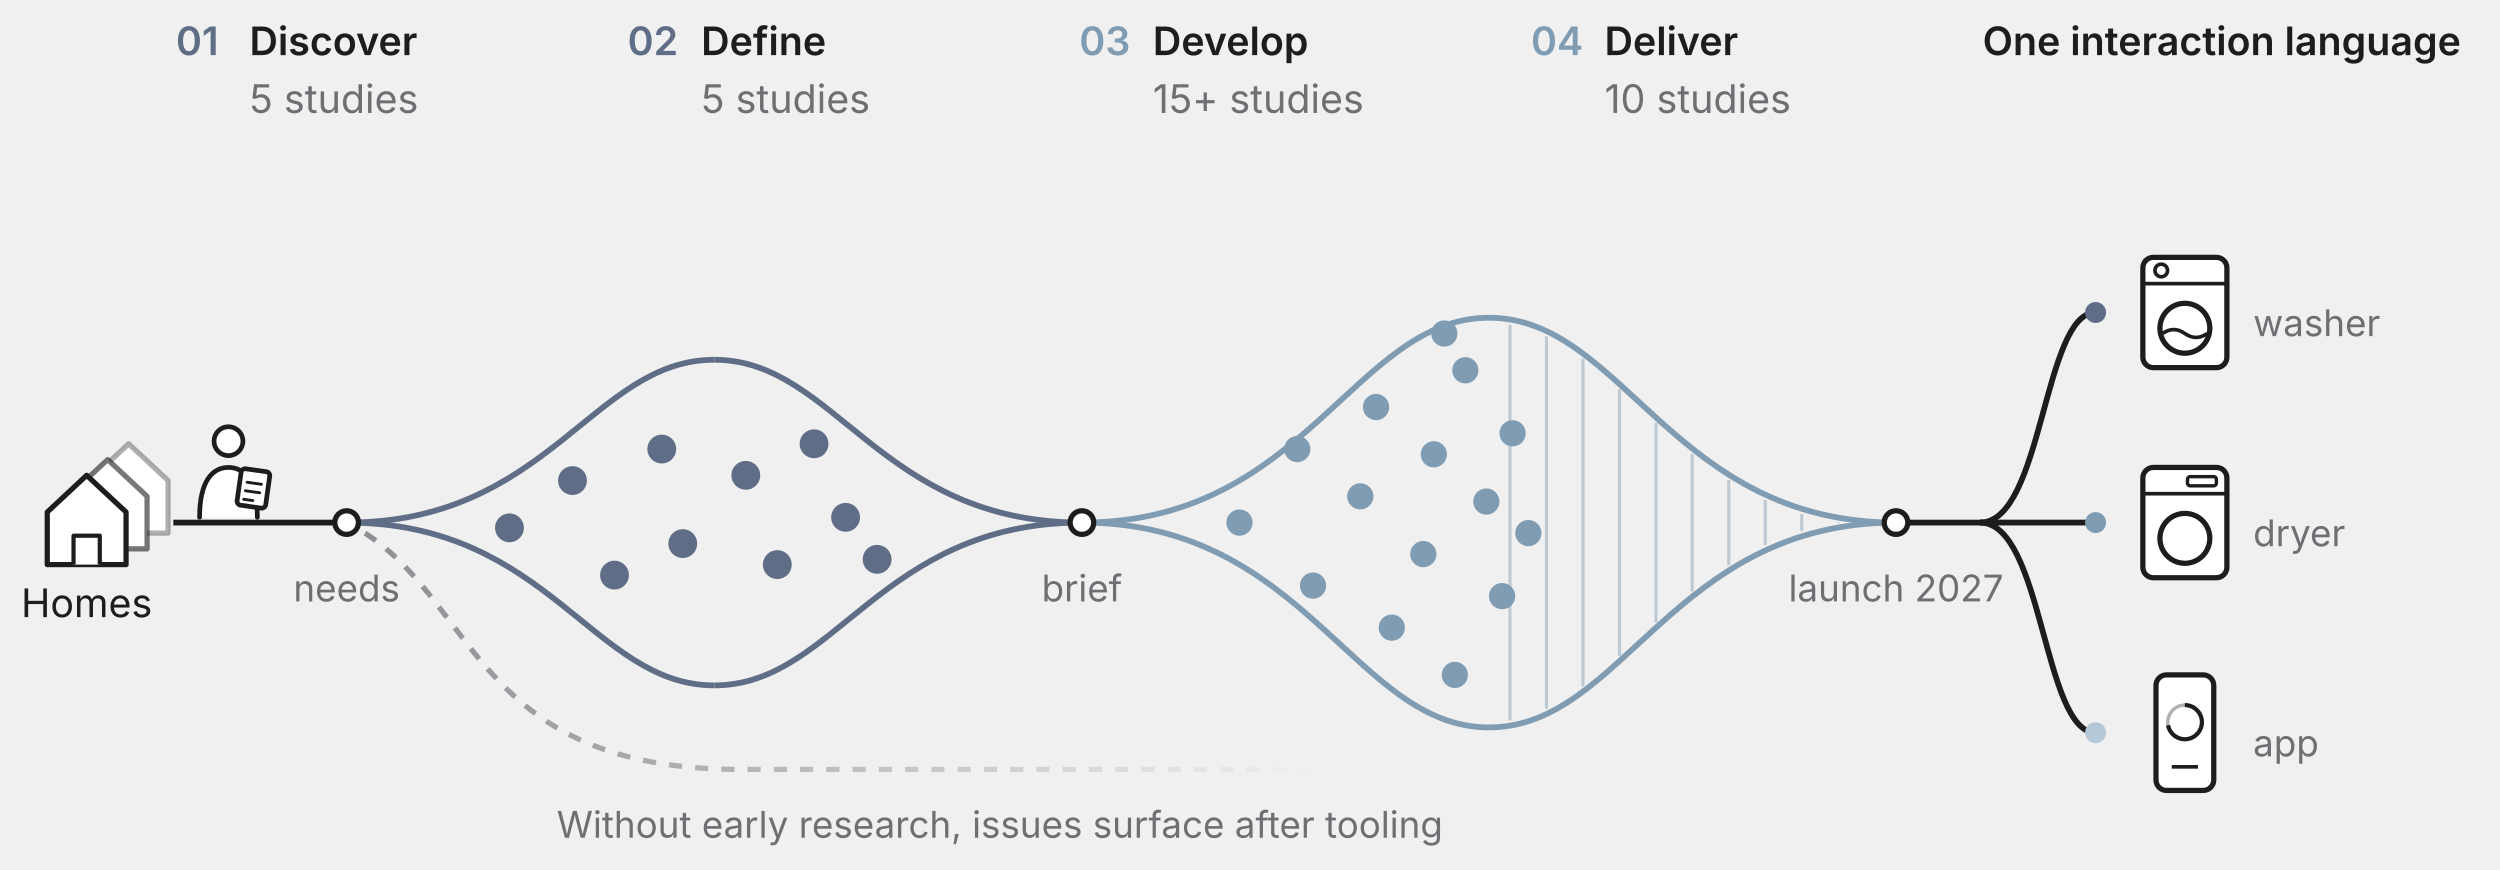
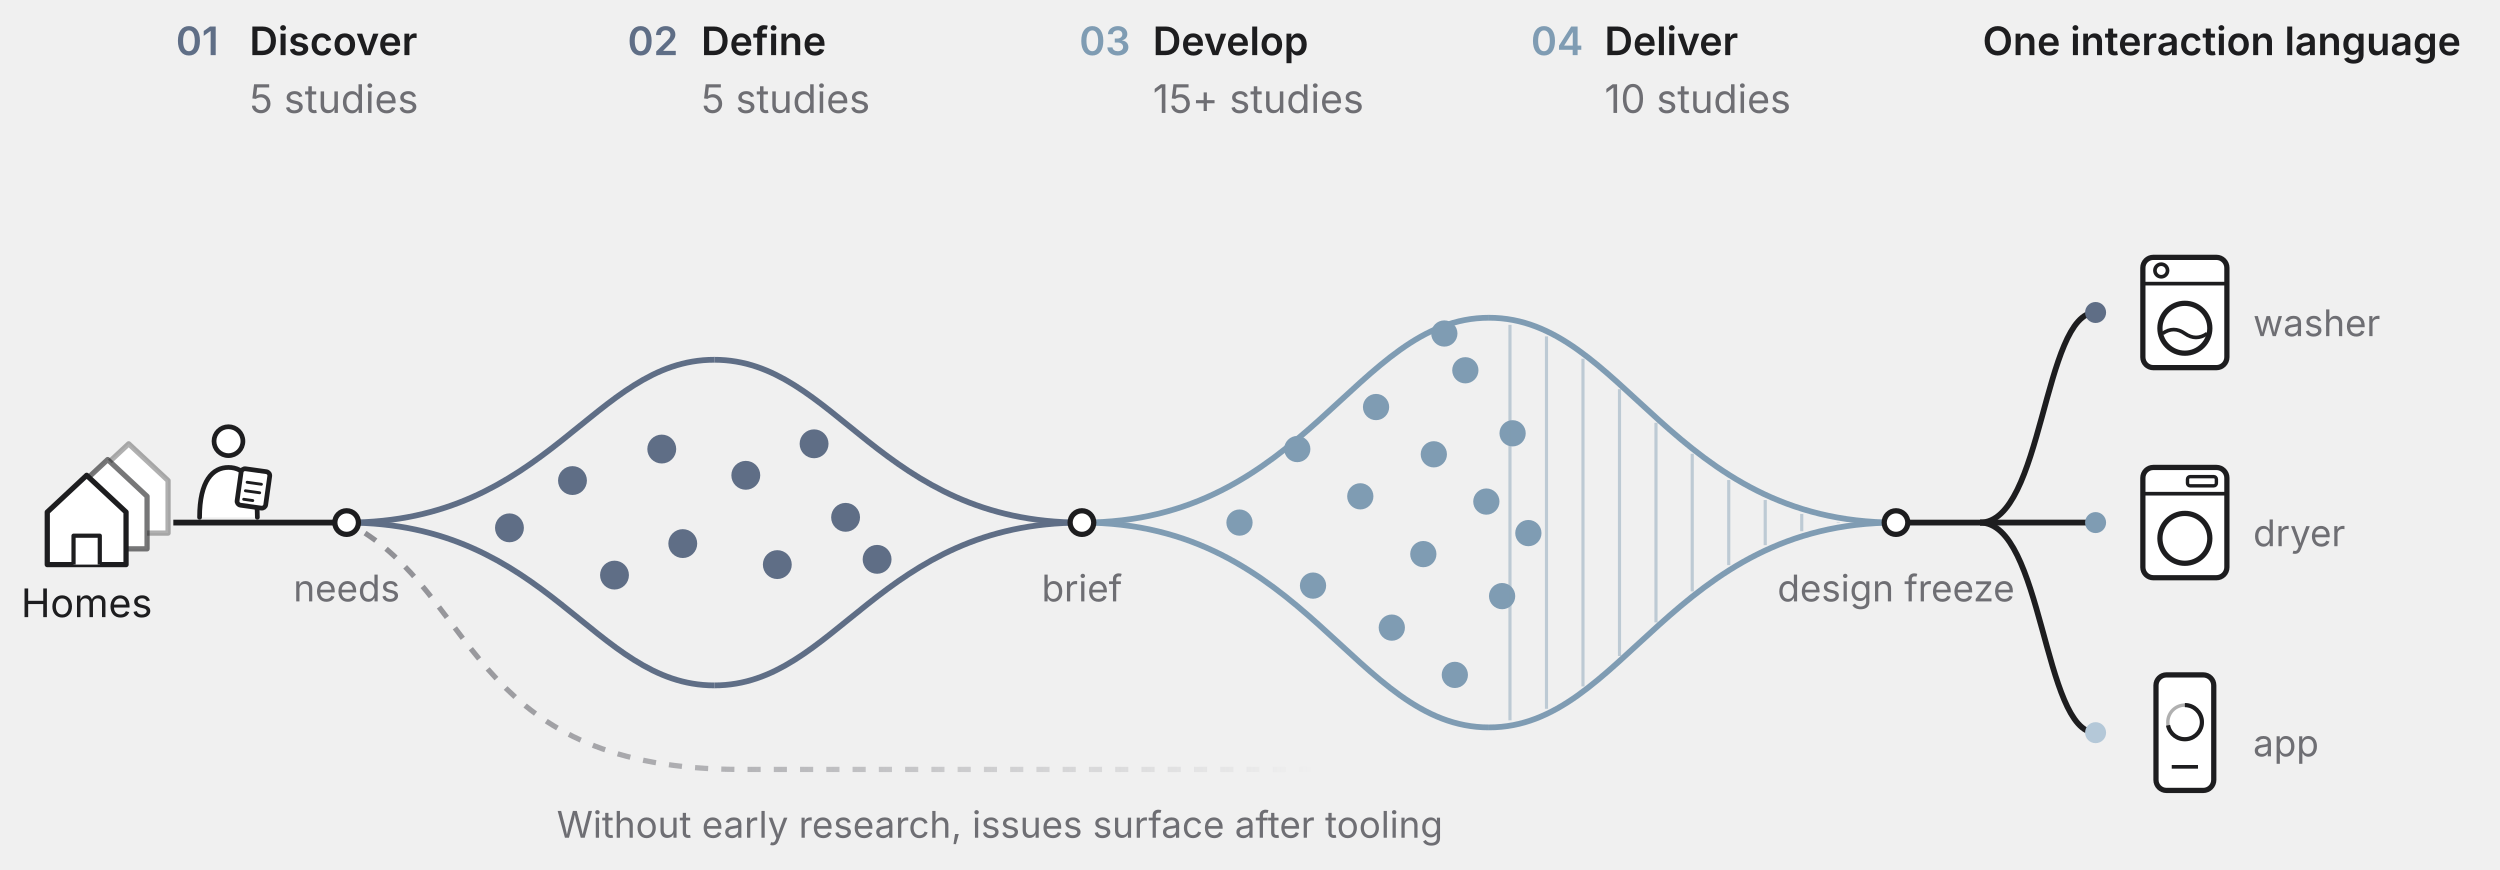
<svg xmlns="http://www.w3.org/2000/svg" viewBox="118 -31 952 331" font-family="-apple-system, BlinkMacSystemFont, 'SF Pro Text', 'Helvetica Neue', Inter, Arial, sans-serif">
  <g>
    <g transform="translate(16 -12)" fill="#fff" stroke="#1d1d1f" stroke-opacity="0.35" stroke-width="2" stroke-linejoin="round">
      <path d="M136 164 L151 150 L166 164 V184 H136 Z" />
      <path d="M146 184 V173 H156 V184" stroke-width="1.6" />
    </g>
  </g>
  <g>
    <g transform="translate(8 -6)" fill="#fff" stroke="#1d1d1f" stroke-opacity="0.6" stroke-width="2" stroke-linejoin="round">
      <path d="M136 164 L151 150 L166 164 V184 H136 Z" />
      <path d="M146 184 V173 H156 V184" stroke-width="1.6" />
    </g>
  </g>
  <g>
    <g transform="translate(0 0)" fill="#fff" stroke="#1d1d1f" stroke-opacity="1" stroke-width="2" stroke-linejoin="round">
      <path d="M136 164 L151 150 L166 164 V184 H136 Z" />
      <path d="M146 184 V173 H156 V184" stroke-width="1.6" />
    </g>
  </g>
  <text x="151" y="204" text-anchor="middle" font-size="15" fill="#1d1d1f">Homes</text>
  <g>
    <g fill="#fff" stroke="#1d1d1f" stroke-width="1.8" stroke-linejoin="round" stroke-linecap="round">
      <circle cx="205" cy="137" r="5.5" />
      <path d="M194 166 C194 152 199 147 205 147 C211 147 216 152 216 166" />
      <rect x="209" y="148" width="11" height="14" rx="1.5" transform="rotate(8 214.5 155)" />
      <path d="M211.8 153 h5.5 M211.6 156.3 h5.5 M211.4 159.6 h3.5" stroke-width="1.1" transform="rotate(8 214.5 155)" />
    </g>
  </g>
  <line x1="184" y1="168" x2="250" y2="168" stroke="#1d1d1f" stroke-width="2.2" pathLength="1" />
  <defs>
    <linearGradient id="fade" x1="0" x2="1">
      <stop offset="0" stop-color="#8e8e93" stop-opacity="1" />
      <stop offset="1" stop-color="#8e8e93" stop-opacity="0" />
    </linearGradient>
  </defs>
  <path d="M257 172 C300 200, 300 262, 400 262 L620 262" fill="none" stroke="url(#fade)" stroke-width="2" stroke-dasharray="5 5" />
  <text x="330" y="288" font-size="14" fill="#6e6e73">Without early research, issues surface after tooling</text>
  <g>
    <path d="M250 168 C327.0 168, 343.8 106, 390 106" fill="none" stroke="#5f6e86" stroke-width="2.2" pathLength="1" />
    <path d="M250 168 C327.0 168, 343.8 230, 390 230" fill="none" stroke="#5f6e86" stroke-width="2.2" pathLength="1" />
    <path d="M390 106 C436.2 106, 453.0 168, 530 168" fill="none" stroke="#5f6e86" stroke-width="2.2" pathLength="1" />
    <path d="M390 230 C436.2 230, 453.0 168, 530 168" fill="none" stroke="#5f6e86" stroke-width="2.2" pathLength="1" />
    <circle cx="312" cy="170" r="4.5" fill="#5f6e86" stroke="#5f6e86" stroke-width="2">
      <animate attributeName="fill" dur="22s" repeatCount="indefinite" values="#fff;#fff;#5f6e86;#5f6e86" keyTimes="0;0.127;0.145;1" />
    </circle>
    <circle cx="336" cy="152" r="4.5" fill="#5f6e86" stroke="#5f6e86" stroke-width="2">
      <animate attributeName="fill" dur="22s" repeatCount="indefinite" values="#fff;#fff;#5f6e86;#5f6e86" keyTimes="0;0.155;0.173;1" />
    </circle>
    <circle cx="352" cy="188" r="4.5" fill="#5f6e86" stroke="#5f6e86" stroke-width="2">
      <animate attributeName="fill" dur="22s" repeatCount="indefinite" values="#fff;#fff;#5f6e86;#5f6e86" keyTimes="0;0.174;0.192;1" />
    </circle>
    <circle cx="370" cy="140" r="4.5" fill="#5f6e86" stroke="#5f6e86" stroke-width="2">
      <animate attributeName="fill" dur="22s" repeatCount="indefinite" values="#fff;#fff;#5f6e86;#5f6e86" keyTimes="0;0.195;0.213;1" />
    </circle>
    <circle cx="378" cy="176" r="4.5" fill="#5f6e86" stroke="#5f6e86" stroke-width="2">
      <animate attributeName="fill" dur="22s" repeatCount="indefinite" values="#fff;#fff;#5f6e86;#5f6e86" keyTimes="0;0.204;0.222;1" />
    </circle>
    <circle cx="402" cy="150" r="4.5" fill="#5f6e86" stroke="#5f6e86" stroke-width="2">
      <animate attributeName="fill" dur="22s" repeatCount="indefinite" values="#fff;#fff;#5f6e86;#5f6e86" keyTimes="0;0.224;0.242;1" />
    </circle>
    <circle cx="414" cy="184" r="4.5" fill="#5f6e86" stroke="#5f6e86" stroke-width="2">
      <animate attributeName="fill" dur="22s" repeatCount="indefinite" values="#fff;#fff;#5f6e86;#5f6e86" keyTimes="0;0.23;0.248;1" />
    </circle>
    <circle cx="428" cy="138" r="4.5" fill="#5f6e86" stroke="#5f6e86" stroke-width="2">
      <animate attributeName="fill" dur="22s" repeatCount="indefinite" values="#fff;#fff;#5f6e86;#5f6e86" keyTimes="0;0.237;0.255;1" />
    </circle>
    <circle cx="440" cy="166" r="4.5" fill="#5f6e86" stroke="#5f6e86" stroke-width="2">
      <animate attributeName="fill" dur="22s" repeatCount="indefinite" values="#fff;#fff;#5f6e86;#5f6e86" keyTimes="0;0.242;0.261;1" />
    </circle>
    <circle cx="452" cy="182" r="4.5" fill="#5f6e86" stroke="#5f6e86" stroke-width="2">
      <animate attributeName="fill" dur="22s" repeatCount="indefinite" values="#fff;#fff;#5f6e86;#5f6e86" keyTimes="0;0.248;0.267;1" />
    </circle>
  </g>
  <g>
    <path d="M530 168 C615.25 168, 633.85 90, 685 90" fill="none" stroke="#7f9cb3" stroke-width="2.2" pathLength="1" />
    <path d="M530 168 C615.25 168, 633.85 246, 685 246" fill="none" stroke="#7f9cb3" stroke-width="2.2" pathLength="1" />
    <path d="M685 90 C736.15 90, 754.75 168, 840 168" fill="none" stroke="#7f9cb3" stroke-width="2.2" pathLength="1" />
    <path d="M685 246 C736.15 246, 754.75 168, 840 168" fill="none" stroke="#7f9cb3" stroke-width="2.2" pathLength="1" />
    <circle cx="590" cy="168" r="4" fill="#7f9cb3" stroke="#7f9cb3" stroke-width="2">
      <animate attributeName="fill" dur="22s" repeatCount="indefinite" values="#fff;#fff;#7f9cb3;#7f9cb3" keyTimes="0;0.389;0.407;1" />
    </circle>
    <circle cx="612" cy="140" r="4" fill="#7f9cb3" stroke="#7f9cb3" stroke-width="2">
      <animate attributeName="fill" dur="22s" repeatCount="indefinite" values="#fff;#fff;#7f9cb3;#7f9cb3" keyTimes="0;0.42;0.438;1" />
    </circle>
    <circle cx="618" cy="192" r="4" fill="#7f9cb3" stroke="#7f9cb3" stroke-width="2">
      <animate attributeName="fill" dur="22s" repeatCount="indefinite" values="#fff;#fff;#7f9cb3;#7f9cb3" keyTimes="0;0.428;0.447;1" />
    </circle>
    <circle cx="636" cy="158" r="4" fill="#7f9cb3" stroke="#7f9cb3" stroke-width="2">
      <animate attributeName="fill" dur="22s" repeatCount="indefinite" values="#fff;#fff;#7f9cb3;#7f9cb3" keyTimes="0;0.454;0.472;1" />
    </circle>
    <circle cx="642" cy="124" r="4" fill="#7f9cb3" stroke="#7f9cb3" stroke-width="2">
      <animate attributeName="fill" dur="22s" repeatCount="indefinite" values="#fff;#fff;#7f9cb3;#7f9cb3" keyTimes="0;0.462;0.48;1" />
    </circle>
    <circle cx="648" cy="208" r="4" fill="#7f9cb3" stroke="#7f9cb3" stroke-width="2">
      <animate attributeName="fill" dur="22s" repeatCount="indefinite" values="#fff;#fff;#7f9cb3;#7f9cb3" keyTimes="0;0.471;0.489;1" />
    </circle>
    <circle cx="660" cy="180" r="4" fill="#7f9cb3" stroke="#7f9cb3" stroke-width="2">
      <animate attributeName="fill" dur="22s" repeatCount="indefinite" values="#fff;#fff;#7f9cb3;#7f9cb3" keyTimes="0;0.487;0.506;1" />
    </circle>
    <circle cx="664" cy="142" r="4" fill="#7f9cb3" stroke="#7f9cb3" stroke-width="2">
      <animate attributeName="fill" dur="22s" repeatCount="indefinite" values="#fff;#fff;#7f9cb3;#7f9cb3" keyTimes="0;0.493;0.511;1" />
    </circle>
    <circle cx="668" cy="96" r="4" fill="#7f9cb3" stroke="#7f9cb3" stroke-width="2">
      <animate attributeName="fill" dur="22s" repeatCount="indefinite" values="#fff;#fff;#7f9cb3;#7f9cb3" keyTimes="0;0.499;0.517;1" />
    </circle>
    <circle cx="672" cy="226" r="4" fill="#7f9cb3" stroke="#7f9cb3" stroke-width="2">
      <animate attributeName="fill" dur="22s" repeatCount="indefinite" values="#fff;#fff;#7f9cb3;#7f9cb3" keyTimes="0;0.504;0.523;1" />
    </circle>
    <circle cx="676" cy="110" r="4" fill="#7f9cb3" stroke="#7f9cb3" stroke-width="2">
      <animate attributeName="fill" dur="22s" repeatCount="indefinite" values="#fff;#fff;#7f9cb3;#7f9cb3" keyTimes="0;0.51;0.528;1" />
    </circle>
    <circle cx="684" cy="160" r="4" fill="#7f9cb3" stroke="#7f9cb3" stroke-width="2">
      <animate attributeName="fill" dur="22s" repeatCount="indefinite" values="#fff;#fff;#7f9cb3;#7f9cb3" keyTimes="0;0.521;0.539;1" />
    </circle>
    <circle cx="690" cy="196" r="4" fill="#7f9cb3" stroke="#7f9cb3" stroke-width="2">
      <animate attributeName="fill" dur="22s" repeatCount="indefinite" values="#fff;#fff;#7f9cb3;#7f9cb3" keyTimes="0;0.531;0.55;1" />
    </circle>
    <circle cx="694" cy="134" r="4" fill="#7f9cb3" stroke="#7f9cb3" stroke-width="2">
      <animate attributeName="fill" dur="22s" repeatCount="indefinite" values="#fff;#fff;#7f9cb3;#7f9cb3" keyTimes="0;0.539;0.557;1" />
    </circle>
    <circle cx="700" cy="172" r="4" fill="#7f9cb3" stroke="#7f9cb3" stroke-width="2">
      <animate attributeName="fill" dur="22s" repeatCount="indefinite" values="#fff;#fff;#7f9cb3;#7f9cb3" keyTimes="0;0.549;0.567;1" />
    </circle>
    <line x1="693.0" y1="92.7" x2="693.0" y2="243.3" stroke="#7f9cb3" stroke-width="1.2" stroke-opacity=".45" pathLength="1">
      <animate attributeName="stroke-opacity" dur="22s" repeatCount="indefinite" values="0.12;0.12;0.45;0.45" keyTimes="0;0.537;0.555;1" />
    </line>
    <line x1="706.9" y1="97.1" x2="706.9" y2="238.9" stroke="#7f9cb3" stroke-width="1.2" stroke-opacity=".45" pathLength="1">
      <animate attributeName="stroke-opacity" dur="22s" repeatCount="indefinite" values="0.12;0.12;0.45;0.45" keyTimes="0;0.561;0.579;1" />
    </line>
    <line x1="720.8" y1="105.6" x2="720.8" y2="230.4" stroke="#7f9cb3" stroke-width="1.2" stroke-opacity=".45" pathLength="1">
      <animate attributeName="stroke-opacity" dur="22s" repeatCount="indefinite" values="0.12;0.12;0.45;0.45" keyTimes="0;0.586;0.604;1" />
    </line>
    <line x1="734.7" y1="117.2" x2="734.7" y2="218.8" stroke="#7f9cb3" stroke-width="1.2" stroke-opacity=".45" pathLength="1">
      <animate attributeName="stroke-opacity" dur="22s" repeatCount="indefinite" values="0.12;0.12;0.45;0.45" keyTimes="0;0.61;0.628;1" />
    </line>
    <line x1="748.6" y1="130.0" x2="748.6" y2="206.0" stroke="#7f9cb3" stroke-width="1.2" stroke-opacity=".45" pathLength="1">
      <animate attributeName="stroke-opacity" dur="22s" repeatCount="indefinite" values="0.12;0.12;0.45;0.45" keyTimes="0;0.635;0.653;1" />
    </line>
    <line x1="762.4" y1="141.8" x2="762.4" y2="194.2" stroke="#7f9cb3" stroke-width="1.2" stroke-opacity=".45" pathLength="1">
      <animate attributeName="stroke-opacity" dur="22s" repeatCount="indefinite" values="0.12;0.12;0.45;0.45" keyTimes="0;0.659;0.677;1" />
    </line>
    <line x1="776.3" y1="151.8" x2="776.3" y2="184.2" stroke="#7f9cb3" stroke-width="1.2" stroke-opacity=".45" pathLength="1">
      <animate attributeName="stroke-opacity" dur="22s" repeatCount="indefinite" values="0.12;0.12;0.45;0.45" keyTimes="0;0.683;0.702;1" />
    </line>
    <line x1="790.2" y1="159.4" x2="790.2" y2="176.6" stroke="#7f9cb3" stroke-width="1.2" stroke-opacity=".45" pathLength="1">
      <animate attributeName="stroke-opacity" dur="22s" repeatCount="indefinite" values="0.12;0.12;0.45;0.45" keyTimes="0;0.708;0.726;1" />
    </line>
    <line x1="804.1" y1="164.7" x2="804.1" y2="171.3" stroke="#7f9cb3" stroke-width="1.2" stroke-opacity=".45" pathLength="1">
      <animate attributeName="stroke-opacity" dur="22s" repeatCount="indefinite" values="0.12;0.12;0.45;0.45" keyTimes="0;0.732;0.75;1" />
    </line>
    <line x1="818.0" y1="168.1" x2="818.0" y2="167.9" stroke="#7f9cb3" stroke-width="1.2" stroke-opacity=".45" pathLength="1">
      <animate attributeName="stroke-opacity" dur="22s" repeatCount="indefinite" values="0.12;0.12;0.45;0.45" keyTimes="0;0.757;0.775;1" />
    </line>
  </g>
  <circle cx="250" cy="168" r="4.5" fill="#fff" stroke="#1d1d1f" stroke-width="2">
    <animate attributeName="r" dur="22s" repeatCount="indefinite" values="4.5;4.5;6.5;4.5;4.5" keyTimes="0;0.054;0.064;0.082;1" />
  </circle>
  <text x="250" y="198" text-anchor="middle" font-size="14" fill="#6e6e73">needs</text>
  <circle cx="530" cy="168" r="4.5" fill="#fff" stroke="#1d1d1f" stroke-width="2">
    <animate attributeName="r" dur="22s" repeatCount="indefinite" values="4.5;4.5;6.5;4.5;4.5" keyTimes="0;0.273;0.282;0.3;1" />
  </circle>
  <text x="530" y="198" text-anchor="middle" font-size="14" fill="#6e6e73">brief</text>
  <circle cx="840" cy="168" r="4.5" fill="#fff" stroke="#1d1d1f" stroke-width="2">
    <animate attributeName="r" dur="22s" repeatCount="indefinite" values="4.5;4.5;6.5;4.5;4.5" keyTimes="0;0.795;0.804;0.823;1" />
  </circle>
-   <text x="840" y="198" text-anchor="middle" font-size="14" fill="#6e6e73">launch 2027</text>
+   <text x="840" y="198" text-anchor="middle" font-size="14" fill="#6e6e73">design freeze</text>
  <line x1="844" y1="168" x2="872" y2="168" stroke="#1d1d1f" stroke-width="2.2" pathLength="1" />
  <path d="M872 168 C896 168, 896 88, 916 88" fill="none" stroke="#1d1d1f" stroke-width="2.2" pathLength="1" />
  <path d="M872 168 C896 168, 896 168, 916 168" fill="none" stroke="#1d1d1f" stroke-width="2.2" pathLength="1" />
  <path d="M872 168 C896 168, 896 248, 916 248" fill="none" stroke="#1d1d1f" stroke-width="2.2" pathLength="1" />
  <g>
    <animateTransform attributeName="transform" type="translate" dur="22s" repeatCount="indefinite" values="0 0;0 0;0 -4;0 0;0 0" keyTimes="0;0.85;0.861;0.877;1" />
    <g transform="translate(0 -22)" fill="#fff" stroke="#1d1d1f" stroke-width="2" stroke-linejoin="round">
      <rect x="934" y="89" width="32" height="42" rx="4" />
      <path d="M934 99 h32" stroke-width="1.4" />
      <circle cx="941" cy="94" r="2.4" stroke-width="1.4" />
      <circle cx="950" cy="116" r="9.5" />
      <path d="M941.5 118 q4.25 -3 8.5 0 t8.5 0" stroke-width="1.4" fill="none" />
    </g>
  </g>
  <g>
    <animateTransform attributeName="transform" type="translate" dur="22s" repeatCount="indefinite" values="0 0;0 0;0 -4;0 0;0 0" keyTimes="0;0.859;0.871;0.886;1" />
    <g fill="#fff" stroke="#1d1d1f" stroke-width="2" stroke-linejoin="round">
      <rect x="934" y="147" width="32" height="42" rx="4" />
      <path d="M934 157 h32" stroke-width="1.4" />
      <rect x="951" y="150.5" width="11" height="3.5" rx="1" stroke-width="1.3" />
      <circle cx="950" cy="174" r="9.5" />
    </g>
  </g>
  <g>
    <animateTransform attributeName="transform" type="translate" dur="22s" repeatCount="indefinite" values="0 0;0 0;0 -4;0 0;0 0" keyTimes="0;0.868;0.879;0.895;1" />
    <g transform="translate(0 22)" fill="#fff" stroke="#1d1d1f" stroke-width="2" stroke-linejoin="round">
      <rect x="939" y="204" width="22" height="44" rx="4" />
      <circle cx="950" cy="222" r="6.5" stroke-width="1.3" stroke-opacity=".35" />
      <path d="M950 215.5 A6.5 6.5 0 1 1 943.6 223.2" stroke-width="1.6" fill="none" />
      <path d="M945 239 h10" stroke-width="1.4" />
    </g>
  </g>
  <circle cx="916" cy="88" r="4" fill="#5f6e86" />
  <circle cx="916" cy="168" r="4" fill="#7f9cb3" />
  <circle cx="916" cy="248" r="4" fill="#b4c8d8" />
  <text x="976" y="97" font-size="14" fill="#6e6e73">washer</text>
  <text x="976" y="177" font-size="14" fill="#6e6e73">dryer</text>
  <text x="976" y="257" font-size="14" fill="#6e6e73">app</text>
  <text x="873" y="-10" font-size="15" font-weight="600" fill="#1d1d1f">One interaction language</text>
  <g>
    <text x="185" y="-10" font-size="15" font-weight="600" fill="#5f6e86">01</text>
    <text x="213" y="-10" font-size="15" font-weight="600" fill="#1d1d1f">Discover</text>
    <text x="213" y="12" font-size="15" fill="#6e6e73">5 studies</text>
  </g>
  <g>
    <text x="357" y="-10" font-size="15" font-weight="600" fill="#5f6e86">02</text>
    <text x="385" y="-10" font-size="15" font-weight="600" fill="#1d1d1f">Define</text>
    <text x="385" y="12" font-size="15" fill="#6e6e73">5 studies</text>
  </g>
  <g>
    <text x="529" y="-10" font-size="15" font-weight="600" fill="#7f9cb3">03</text>
    <text x="557" y="-10" font-size="15" font-weight="600" fill="#1d1d1f">Develop</text>
    <text x="557" y="12" font-size="15" fill="#6e6e73">15+ studies</text>
  </g>
  <g>
    <text x="701" y="-10" font-size="15" font-weight="600" fill="#7f9cb3">04</text>
    <text x="729" y="-10" font-size="15" font-weight="600" fill="#1d1d1f">Deliver</text>
    <text x="729" y="12" font-size="15" fill="#6e6e73">10 studies</text>
  </g>
  <circle r="4.5" fill="#0047ab" opacity="0">
    <animateMotion dur="22s" repeatCount="indefinite" path="M200.0 168.0 L202.0 168.0 L204.0 168.0 L206.0 168.0 L208.0 168.0 L210.0 168.0 L212.0 168.0 L214.0 168.0 L216.0 168.0 L218.0 168.0 L220.0 168.0 L222.0 168.0 L224.0 168.0 L226.0 168.0 L228.0 168.0 L230.0 168.0 L232.0 168.0 L234.0 168.0 L236.0 168.0 L238.0 168.0 L240.0 168.0 L242.0 168.0 L244.0 168.0 L246.0 168.0 L248.0 168.0 L253.8 167.9 L257.5 167.8 L261.1 167.6 L264.6 167.2 L268.0 166.8 L271.4 166.3 L274.6 165.7 L277.8 165.0 L280.9 164.2 L283.9 163.4 L286.8 162.5 L289.7 161.6 L292.5 160.5 L295.2 159.4 L297.9 158.3 L300.5 157.1 L303.0 155.9 L305.5 154.6 L307.9 153.3 L310.3 151.9 L312.6 150.5 L314.8 149.1 L317.1 147.7 L319.2 146.2 L321.4 144.7 L323.5 143.2 L325.5 141.6 L327.6 140.1 L329.6 138.5 L331.6 137.0 L333.5 135.5 L335.4 133.9 L337.3 132.4 L339.2 130.8 L341.1 129.3 L342.9 127.8 L344.8 126.3 L346.6 124.9 L348.5 123.5 L350.3 122.1 L352.1 120.7 L353.9 119.4 L355.8 118.1 L357.6 116.9 L359.5 115.7 L361.3 114.6 L363.2 113.5 L365.1 112.4 L367.0 111.5 L368.9 110.6 L370.9 109.8 L372.9 109.0 L374.9 108.3 L376.9 107.7 L379.0 107.2 L381.1 106.8 L383.3 106.4 L385.5 106.2 L387.7 106.1 L390.0 106.0 L392.3 106.1 L394.5 106.2 L396.7 106.4 L398.9 106.8 L401.0 107.2 L403.1 107.7 L405.1 108.3 L407.1 109.0 L409.1 109.8 L411.1 110.6 L413.0 111.5 L414.9 112.4 L416.8 113.5 L418.7 114.6 L420.5 115.7 L422.4 116.9 L424.2 118.1 L426.1 119.4 L427.9 120.7 L429.7 122.1 L431.5 123.5 L433.4 124.9 L435.2 126.3 L437.1 127.8 L438.9 129.3 L440.8 130.8 L442.7 132.4 L444.6 133.9 L446.5 135.5 L448.4 137.0 L450.4 138.5 L452.4 140.1 L454.5 141.6 L456.5 143.2 L458.6 144.7 L460.8 146.2 L462.9 147.7 L465.2 149.1 L467.4 150.5 L469.7 151.9 L472.1 153.3 L474.5 154.6 L477.0 155.9 L479.5 157.1 L482.1 158.3 L484.8 159.4 L487.5 160.5 L490.3 161.6 L493.2 162.5 L496.1 163.4 L499.1 164.2 L502.2 165.0 L505.4 165.7 L508.6 166.3 L512.0 166.8 L515.4 167.2 L518.9 167.6 L522.5 167.8 L526.2 167.9 L530.0 168.0 L534.2 167.9 L538.3 167.7 L542.3 167.4 L546.2 167.0 L550.0 166.5 L553.7 165.8 L557.3 165.1 L560.8 164.2 L564.2 163.3 L567.5 162.2 L570.8 161.1 L573.9 159.9 L577.0 158.6 L580.0 157.2 L583.0 155.8 L585.9 154.3 L588.7 152.8 L591.4 151.2 L594.1 149.5 L596.7 147.8 L599.3 146.0 L601.8 144.2 L604.2 142.4 L606.7 140.5 L609.0 138.7 L611.4 136.8 L613.6 134.8 L615.9 132.9 L618.1 130.9 L620.3 129.0 L622.4 127.1 L624.6 125.1 L626.7 123.2 L628.8 121.2 L630.8 119.3 L632.9 117.5 L634.9 115.6 L637.0 113.8 L639.0 112.0 L641.0 110.2 L643.0 108.5 L645.1 106.8 L647.1 105.2 L649.1 103.7 L651.2 102.2 L653.3 100.8 L655.3 99.4 L657.4 98.1 L659.5 96.9 L661.7 95.8 L663.8 94.7 L666.0 93.8 L668.3 92.9 L670.5 92.2 L672.8 91.5 L675.2 91.0 L677.6 90.6 L680.0 90.3 L682.5 90.1 L685.0 90.0 L687.5 90.1 L690.0 90.3 L692.4 90.6 L694.8 91.0 L697.2 91.5 L699.5 92.2 L701.7 92.9 L704.0 93.8 L706.2 94.7 L708.3 95.8 L710.5 96.9 L712.6 98.1 L714.7 99.4 L716.7 100.8 L718.8 102.2 L720.9 103.7 L722.9 105.2 L724.9 106.8 L727.0 108.5 L729.0 110.2 L731.0 112.0 L733.0 113.8 L735.1 115.6 L737.1 117.5 L739.2 119.3 L741.2 121.2 L743.3 123.2 L745.4 125.1 L747.6 127.1 L749.7 129.0 L751.9 130.9 L754.1 132.9 L756.4 134.8 L758.6 136.8 L761.0 138.7 L763.3 140.5 L765.8 142.4 L768.2 144.2 L770.7 146.0 L773.3 147.8 L775.9 149.5 L778.6 151.2 L781.3 152.8 L784.1 154.3 L787.0 155.8 L790.0 157.2 L793.0 158.6 L796.1 159.9 L799.2 161.1 L802.5 162.2 L805.8 163.3 L809.2 164.2 L812.7 165.1 L816.3 165.8 L820.0 166.5 L823.8 167.0 L827.7 167.4 L831.7 167.7 L835.8 167.9 L840.0 168.0" keyPoints="0;0;0.003;0.006;0.008;0.011;0.014;0.017;0.019;0.022;0.025;0.028;0.03;0.033;0.036;0.039;0.042;0.044;0.047;0.05;0.053;0.056;0.058;0.061;0.064;0.067;0.075;0.08;0.085;0.09;0.095;0.099;0.104;0.108;0.113;0.117;0.121;0.126;0.13;0.134;0.138;0.142;0.146;0.149;0.153;0.157;0.161;0.165;0.168;0.172;0.175;0.179;0.183;0.186;0.19;0.193;0.197;0.2;0.203;0.207;0.21;0.213;0.217;0.22;0.223;0.226;0.23;0.233;0.236;0.239;0.242;0.245;0.248;0.251;0.254;0.257;0.26;0.263;0.266;0.269;0.272;0.275;0.278;0.281;0.284;0.287;0.29;0.293;0.296;0.299;0.302;0.305;0.308;0.311;0.314;0.317;0.32;0.323;0.326;0.329;0.332;0.335;0.338;0.341;0.344;0.348;0.351;0.354;0.357;0.361;0.364;0.367;0.371;0.374;0.377;0.381;0.384;0.388;0.391;0.395;0.399;0.402;0.406;0.409;0.413;0.417;0.421;0.425;0.428;0.432;0.436;0.44;0.444;0.449;0.453;0.457;0.461;0.466;0.47;0.475;0.479;0.484;0.489;0.494;0.499;0.505;0.51;0.516;0.522;0.527;0.532;0.538;0.543;0.548;0.553;0.558;0.562;0.567;0.572;0.576;0.581;0.585;0.59;0.594;0.599;0.603;0.607;0.612;0.616;0.62;0.624;0.628;0.632;0.637;0.641;0.645;0.649;0.653;0.657;0.661;0.665;0.668;0.672;0.676;0.68;0.684;0.687;0.691;0.695;0.698;0.702;0.705;0.709;0.712;0.715;0.719;0.722;0.725;0.729;0.732;0.735;0.739;0.742;0.745;0.749;0.752;0.756;0.759;0.763;0.766;0.769;0.773;0.776;0.779;0.783;0.786;0.789;0.793;0.796;0.8;0.803;0.807;0.81;0.814;0.817;0.821;0.825;0.829;0.832;0.836;0.84;0.844;0.848;0.852;0.856;0.86;0.864;0.868;0.872;0.876;0.88;0.885;0.889;0.893;0.897;0.902;0.906;0.91;0.915;0.919;0.924;0.928;0.933;0.938;0.942;0.947;0.952;0.957;0.962;0.967;0.972;0.978;0.983;0.989;0.994;1;1" keyTimes="0;0.027;0.028;0.029;0.03;0.032;0.033;0.034;0.035;0.036;0.037;0.038;0.039;0.04;0.042;0.043;0.044;0.045;0.046;0.047;0.048;0.049;0.05;0.051;0.052;0.053;0.059;0.063;0.068;0.072;0.076;0.08;0.083;0.087;0.091;0.094;0.098;0.101;0.104;0.107;0.111;0.114;0.117;0.119;0.122;0.125;0.128;0.13;0.133;0.136;0.138;0.14;0.143;0.145;0.148;0.15;0.152;0.154;0.157;0.159;0.161;0.163;0.165;0.168;0.17;0.172;0.174;0.176;0.178;0.18;0.182;0.185;0.187;0.189;0.191;0.194;0.196;0.198;0.201;0.203;0.205;0.208;0.21;0.213;0.215;0.218;0.219;0.22;0.222;0.223;0.224;0.225;0.226;0.227;0.228;0.228;0.229;0.23;0.231;0.232;0.233;0.234;0.235;0.236;0.237;0.237;0.238;0.239;0.24;0.241;0.242;0.243;0.244;0.245;0.246;0.247;0.248;0.249;0.25;0.251;0.252;0.253;0.254;0.255;0.256;0.257;0.258;0.259;0.261;0.262;0.263;0.264;0.266;0.267;0.268;0.27;0.271;0.273;0.274;0.276;0.278;0.279;0.281;0.283;0.284;0.286;0.31;0.316;0.322;0.327;0.333;0.338;0.343;0.348;0.353;0.357;0.362;0.366;0.371;0.375;0.379;0.383;0.387;0.391;0.395;0.398;0.402;0.406;0.409;0.412;0.416;0.419;0.422;0.425;0.429;0.432;0.435;0.438;0.441;0.444;0.447;0.449;0.452;0.455;0.458;0.461;0.464;0.467;0.469;0.472;0.475;0.478;0.481;0.484;0.487;0.49;0.493;0.496;0.499;0.502;0.506;0.509;0.512;0.516;0.519;0.523;0.527;0.531;0.536;0.54;0.544;0.548;0.552;0.556;0.56;0.564;0.568;0.571;0.575;0.579;0.582;0.586;0.589;0.593;0.597;0.6;0.604;0.607;0.611;0.614;0.618;0.622;0.625;0.629;0.633;0.637;0.64;0.644;0.648;0.652;0.656;0.661;0.665;0.669;0.674;0.678;0.683;0.687;0.692;0.697;0.702;0.707;0.713;0.718;0.724;0.729;0.735;0.741;0.748;0.754;0.76;0.767;0.774;0.781;0.788;0.795;1" calcMode="linear" />
    <animate attributeName="opacity" dur="22s" repeatCount="indefinite" values="0;0;1;1;0;0" keyTimes="0;0.018;0.027;0.8;0.807;1" />
  </circle>
  <circle r="4.5" fill="#0047ab" opacity="0">
    <animateMotion dur="22s" repeatCount="indefinite" path="M200.0 168.0 L202.0 168.0 L204.0 168.0 L206.0 168.0 L208.0 168.0 L210.0 168.0 L212.0 168.0 L214.0 168.0 L216.0 168.0 L218.0 168.0 L220.0 168.0 L222.0 168.0 L224.0 168.0 L226.0 168.0 L228.0 168.0 L230.0 168.0 L232.0 168.0 L234.0 168.0 L236.0 168.0 L238.0 168.0 L240.0 168.0 L242.0 168.0 L244.0 168.0 L246.0 168.0 L248.0 168.0 L253.8 168.1 L257.5 168.2 L261.1 168.4 L264.6 168.8 L268.0 169.2 L271.4 169.7 L274.6 170.3 L277.8 171.0 L280.9 171.8 L283.9 172.6 L286.8 173.5 L289.7 174.4 L292.5 175.5 L295.2 176.6 L297.9 177.7 L300.5 178.9 L303.0 180.1 L305.5 181.4 L307.9 182.7 L310.3 184.1 L312.6 185.5 L314.8 186.9 L317.1 188.3 L319.2 189.8 L321.4 191.3 L323.5 192.8 L325.5 194.4 L327.6 195.9 L329.6 197.5 L331.6 199.0 L333.5 200.5 L335.4 202.1 L337.3 203.6 L339.2 205.2 L341.1 206.7 L342.9 208.2 L344.8 209.7 L346.6 211.1 L348.5 212.5 L350.3 213.9 L352.1 215.3 L353.9 216.6 L355.8 217.9 L357.6 219.1 L359.5 220.3 L361.3 221.4 L363.2 222.5 L365.1 223.6 L367.0 224.5 L368.9 225.4 L370.9 226.2 L372.9 227.0 L374.9 227.7 L376.9 228.3 L379.0 228.8 L381.1 229.2 L383.3 229.6 L385.5 229.8 L387.7 229.9 L390.0 230.0 L392.3 229.9 L394.5 229.8 L396.7 229.6 L398.9 229.2 L401.0 228.8 L403.1 228.3 L405.1 227.7 L407.1 227.0 L409.1 226.2 L411.1 225.4 L413.0 224.5 L414.9 223.6 L416.8 222.5 L418.7 221.4 L420.5 220.3 L422.4 219.1 L424.2 217.9 L426.1 216.6 L427.9 215.3 L429.7 213.9 L431.5 212.5 L433.4 211.1 L435.2 209.7 L437.1 208.2 L438.9 206.7 L440.8 205.2 L442.7 203.6 L444.6 202.1 L446.5 200.5 L448.4 199.0 L450.4 197.5 L452.4 195.9 L454.5 194.4 L456.5 192.8 L458.6 191.3 L460.8 189.8 L462.9 188.3 L465.2 186.9 L467.4 185.5 L469.7 184.1 L472.1 182.7 L474.5 181.4 L477.0 180.1 L479.5 178.9 L482.1 177.7 L484.8 176.6 L487.5 175.5 L490.3 174.4 L493.2 173.5 L496.1 172.6 L499.1 171.8 L502.2 171.0 L505.4 170.3 L508.6 169.7 L512.0 169.2 L515.4 168.8 L518.9 168.4 L522.5 168.2 L526.2 168.1 L530.0 168.0 L534.2 168.1 L538.3 168.3 L542.3 168.6 L546.2 169.0 L550.0 169.5 L553.7 170.2 L557.3 170.9 L560.8 171.8 L564.2 172.7 L567.5 173.8 L570.8 174.9 L573.9 176.1 L577.0 177.4 L580.0 178.8 L583.0 180.2 L585.9 181.7 L588.7 183.2 L591.4 184.8 L594.1 186.5 L596.7 188.2 L599.3 190.0 L601.8 191.8 L604.2 193.6 L606.7 195.5 L609.0 197.3 L611.4 199.2 L613.6 201.2 L615.9 203.1 L618.1 205.1 L620.3 207.0 L622.4 208.9 L624.6 210.9 L626.7 212.8 L628.8 214.8 L630.8 216.7 L632.9 218.5 L634.9 220.4 L637.0 222.2 L639.0 224.0 L641.0 225.8 L643.0 227.5 L645.1 229.2 L647.1 230.8 L649.1 232.3 L651.2 233.8 L653.3 235.2 L655.3 236.6 L657.4 237.9 L659.5 239.1 L661.7 240.2 L663.8 241.3 L666.0 242.2 L668.3 243.1 L670.5 243.8 L672.8 244.5 L675.2 245.0 L677.6 245.4 L680.0 245.7 L682.5 245.9 L685.0 246.0 L687.5 245.9 L690.0 245.7 L692.4 245.4 L694.8 245.0 L697.2 244.5 L699.5 243.8 L701.7 243.1 L704.0 242.2 L706.2 241.3 L708.3 240.2 L710.5 239.1 L712.6 237.9 L714.7 236.6 L716.7 235.2 L718.8 233.8 L720.9 232.3 L722.9 230.8 L724.9 229.2 L727.0 227.5 L729.0 225.8 L731.0 224.0 L733.0 222.2 L735.1 220.4 L737.1 218.5 L739.2 216.7 L741.2 214.8 L743.3 212.8 L745.4 210.9 L747.6 208.9 L749.7 207.0 L751.9 205.1 L754.1 203.1 L756.4 201.2 L758.6 199.2 L761.0 197.3 L763.3 195.5 L765.8 193.6 L768.2 191.8 L770.7 190.0 L773.3 188.2 L775.9 186.5 L778.6 184.8 L781.3 183.2 L784.1 181.7 L787.0 180.2 L790.0 178.8 L793.0 177.4 L796.1 176.1 L799.2 174.9 L802.5 173.8 L805.8 172.7 L809.2 171.8 L812.7 170.9 L816.3 170.2 L820.0 169.5 L823.8 169.0 L827.7 168.6 L831.7 168.3 L835.8 168.1 L840.0 168.0" keyPoints="0;0;0.003;0.006;0.008;0.011;0.014;0.017;0.019;0.022;0.025;0.028;0.03;0.033;0.036;0.039;0.042;0.044;0.047;0.05;0.053;0.056;0.058;0.061;0.064;0.067;0.075;0.08;0.085;0.09;0.095;0.099;0.104;0.108;0.113;0.117;0.121;0.126;0.13;0.134;0.138;0.142;0.146;0.149;0.153;0.157;0.161;0.165;0.168;0.172;0.175;0.179;0.183;0.186;0.19;0.193;0.197;0.2;0.203;0.207;0.21;0.213;0.217;0.22;0.223;0.226;0.23;0.233;0.236;0.239;0.242;0.245;0.248;0.251;0.254;0.257;0.26;0.263;0.266;0.269;0.272;0.275;0.278;0.281;0.284;0.287;0.29;0.293;0.296;0.299;0.302;0.305;0.308;0.311;0.314;0.317;0.32;0.323;0.326;0.329;0.332;0.335;0.338;0.341;0.344;0.348;0.351;0.354;0.357;0.361;0.364;0.367;0.371;0.374;0.377;0.381;0.384;0.388;0.391;0.395;0.399;0.402;0.406;0.409;0.413;0.417;0.421;0.425;0.428;0.432;0.436;0.44;0.444;0.449;0.453;0.457;0.461;0.466;0.47;0.475;0.479;0.484;0.489;0.494;0.499;0.505;0.51;0.516;0.522;0.527;0.532;0.538;0.543;0.548;0.553;0.558;0.562;0.567;0.572;0.576;0.581;0.585;0.59;0.594;0.599;0.603;0.607;0.612;0.616;0.62;0.624;0.628;0.632;0.637;0.641;0.645;0.649;0.653;0.657;0.661;0.665;0.668;0.672;0.676;0.68;0.684;0.687;0.691;0.695;0.698;0.702;0.705;0.709;0.712;0.715;0.719;0.722;0.725;0.729;0.732;0.735;0.739;0.742;0.745;0.749;0.752;0.756;0.759;0.763;0.766;0.769;0.773;0.776;0.779;0.783;0.786;0.789;0.793;0.796;0.8;0.803;0.807;0.81;0.814;0.817;0.821;0.825;0.829;0.832;0.836;0.84;0.844;0.848;0.852;0.856;0.86;0.864;0.868;0.872;0.876;0.88;0.885;0.889;0.893;0.897;0.902;0.906;0.91;0.915;0.919;0.924;0.928;0.933;0.938;0.942;0.947;0.952;0.957;0.962;0.967;0.972;0.978;0.983;0.989;0.994;1;1" keyTimes="0;0.027;0.028;0.029;0.03;0.032;0.033;0.034;0.035;0.036;0.037;0.038;0.039;0.04;0.042;0.043;0.044;0.045;0.046;0.047;0.048;0.049;0.05;0.051;0.052;0.053;0.059;0.063;0.068;0.072;0.076;0.08;0.083;0.087;0.091;0.094;0.098;0.101;0.104;0.107;0.111;0.114;0.117;0.119;0.122;0.125;0.128;0.13;0.133;0.136;0.138;0.14;0.143;0.145;0.148;0.15;0.152;0.154;0.157;0.159;0.161;0.163;0.165;0.168;0.17;0.172;0.174;0.176;0.178;0.18;0.182;0.185;0.187;0.189;0.191;0.194;0.196;0.198;0.201;0.203;0.205;0.208;0.21;0.213;0.215;0.218;0.219;0.22;0.222;0.223;0.224;0.225;0.226;0.227;0.228;0.228;0.229;0.23;0.231;0.232;0.233;0.234;0.235;0.236;0.237;0.237;0.238;0.239;0.24;0.241;0.242;0.243;0.244;0.245;0.246;0.247;0.248;0.249;0.25;0.251;0.252;0.253;0.254;0.255;0.256;0.257;0.258;0.259;0.261;0.262;0.263;0.264;0.266;0.267;0.268;0.27;0.271;0.273;0.274;0.276;0.278;0.279;0.281;0.283;0.284;0.286;0.31;0.316;0.322;0.327;0.333;0.338;0.343;0.348;0.353;0.357;0.362;0.366;0.371;0.375;0.379;0.383;0.387;0.391;0.395;0.398;0.402;0.406;0.409;0.412;0.416;0.419;0.422;0.425;0.429;0.432;0.435;0.438;0.441;0.444;0.447;0.449;0.452;0.455;0.458;0.461;0.464;0.467;0.469;0.472;0.475;0.478;0.481;0.484;0.487;0.49;0.493;0.496;0.499;0.502;0.506;0.509;0.512;0.516;0.519;0.523;0.527;0.531;0.536;0.54;0.544;0.548;0.552;0.556;0.56;0.564;0.568;0.571;0.575;0.579;0.582;0.586;0.589;0.593;0.597;0.6;0.604;0.607;0.611;0.614;0.618;0.622;0.625;0.629;0.633;0.637;0.64;0.644;0.648;0.652;0.656;0.661;0.665;0.669;0.674;0.678;0.683;0.687;0.692;0.697;0.702;0.707;0.713;0.718;0.724;0.729;0.735;0.741;0.748;0.754;0.76;0.767;0.774;0.781;0.788;0.795;1" calcMode="linear" />
    <animate attributeName="opacity" dur="22s" repeatCount="indefinite" values="0;0;1;1;0;0" keyTimes="0;0.018;0.027;0.8;0.807;1" />
  </circle>
  <circle r="4" fill="#5f6e86" opacity="0">
    <animateMotion dur="22s" repeatCount="indefinite" path="M840 168 H872 C896 168, 896 88, 916 88" keyPoints="0;0;1;1" keyTimes="0;0.804;0.85;1" calcMode="linear" />
    <animate attributeName="opacity" dur="22s" repeatCount="indefinite" values="0;0;1;1;0;0" keyTimes="0;0.804;0.809;0.846;0.85;1" />
  </circle>
  <circle r="4" fill="#7f9cb3" opacity="0">
    <animateMotion dur="22s" repeatCount="indefinite" path="M840 168 H872 C896 168, 896 168, 916 168" keyPoints="0;0;1;1" keyTimes="0;0.813;0.858;1" calcMode="linear" />
    <animate attributeName="opacity" dur="22s" repeatCount="indefinite" values="0;0;1;1;0;0" keyTimes="0;0.813;0.817;0.854;0.858;1" />
  </circle>
  <circle r="4" fill="#b4c8d8" opacity="0">
    <animateMotion dur="22s" repeatCount="indefinite" path="M840 168 H872 C896 168, 896 248, 916 248" keyPoints="0;0;1;1" keyTimes="0;0.821;0.866;1" calcMode="linear" />
    <animate attributeName="opacity" dur="22s" repeatCount="indefinite" values="0;0;1;1;0;0" keyTimes="0;0.821;0.826;0.862;0.866;1" />
  </circle>
  <g opacity="0">
    <animate attributeName="opacity" dur="22s" repeatCount="indefinite" values="0;0;1;1;0;0" keyTimes="0;0.057;0.066;0.096;0.107;1" />
    <rect x="279.1" y="157.5" width="141.8" height="21" rx="10.5" fill="#fff" stroke="#6e6e73" stroke-opacity=".3" />
    <text x="350" y="172" text-anchor="middle" font-size="13" font-weight="500" fill="#1d1d1f">contextual inquiry</text>
  </g>
  <g opacity="0">
    <animate attributeName="opacity" dur="22s" repeatCount="indefinite" values="0;0;1;1;0;0" keyTimes="0;0.111;0.12;0.15;0.161;1" />
    <rect x="296.9" y="157.5" width="106.3" height="21" rx="10.5" fill="#fff" stroke="#6e6e73" stroke-opacity=".3" />
    <text x="350" y="172" text-anchor="middle" font-size="13" font-weight="500" fill="#1d1d1f">needs finding</text>
  </g>
  <g opacity="0">
    <animate attributeName="opacity" dur="22s" repeatCount="indefinite" values="0;0;1;1;0;0" keyTimes="0;0.166;0.175;0.204;0.216;1" />
    <rect x="257.8" y="157.5" width="184.4" height="21" rx="10.5" fill="#fff" stroke="#6e6e73" stroke-opacity=".3" />
    <text x="350" y="172" text-anchor="middle" font-size="13" font-weight="500" fill="#1d1d1f">competitive benchmarking</text>
  </g>
  <g opacity="0">
    <animate attributeName="opacity" dur="22s" repeatCount="indefinite" values="0;0;1;1;0;0" keyTimes="0;0.221;0.23;0.259;0.271;1" />
    <rect x="385.6" y="157.5" width="148.9" height="21" rx="10.5" fill="#fff" stroke="#6e6e73" stroke-opacity=".3" />
    <text x="460" y="172" text-anchor="middle" font-size="13" font-weight="500" fill="#1d1d1f">perception research</text>
  </g>
  <g opacity="0">
    <animate attributeName="opacity" dur="22s" repeatCount="indefinite" values="0;0;1;1;0;0" keyTimes="0;0.307;0.316;0.345;0.357;1" />
    <rect x="546.8" y="157.5" width="120.5" height="21" rx="10.5" fill="#fff" stroke="#6e6e73" stroke-opacity=".3" />
    <text x="607" y="172" text-anchor="middle" font-size="13" font-weight="500" fill="#1d1d1f">concept testing</text>
  </g>
  <g opacity="0">
    <animate attributeName="opacity" dur="22s" repeatCount="indefinite" values="0;0;1;1;0;0" keyTimes="0;0.361;0.37;0.4;0.411;1" />
    <rect x="557.4" y="157.5" width="99.2" height="21" rx="10.5" fill="#fff" stroke="#6e6e73" stroke-opacity=".3" />
    <text x="607" y="172" text-anchor="middle" font-size="13" font-weight="500" fill="#1d1d1f">CMF research</text>
  </g>
  <g opacity="0">
    <animate attributeName="opacity" dur="22s" repeatCount="indefinite" values="0;0;1;1;0;0" keyTimes="0;0.416;0.425;0.455;0.466;1" />
    <rect x="536.1" y="157.5" width="141.8" height="21" rx="10.5" fill="#fff" stroke="#6e6e73" stroke-opacity=".3" />
    <text x="607" y="172" text-anchor="middle" font-size="13" font-weight="500" fill="#1d1d1f">icon comprehension</text>
  </g>
  <g opacity="0">
    <animate attributeName="opacity" dur="22s" repeatCount="indefinite" values="0;0;1;1;0;0" keyTimes="0;0.47;0.479;0.509;0.52;1" />
    <rect x="525.5" y="157.5" width="163.1" height="21" rx="10.5" fill="#fff" stroke="#6e6e73" stroke-opacity=".3" />
    <text x="607" y="172" text-anchor="middle" font-size="13" font-weight="500" fill="#1d1d1f">human factors testing</text>
  </g>
  <g opacity="0">
    <animate attributeName="opacity" dur="22s" repeatCount="indefinite" values="0;0;1;1;0;0" keyTimes="0;0.525;0.534;0.564;0.575;1" />
    <rect x="687.5" y="157.5" width="148.9" height="21" rx="10.5" fill="#fff" stroke="#6e6e73" stroke-opacity=".3" />
    <text x="762" y="172" text-anchor="middle" font-size="13" font-weight="500" fill="#1d1d1f">embodied UI testing</text>
  </g>
  <g opacity="0">
    <animate attributeName="opacity" dur="22s" repeatCount="indefinite" values="0;0;1;1;0;0" keyTimes="0;0.58;0.589;0.618;0.629;1" />
    <rect x="673.4" y="157.5" width="177.3" height="21" rx="10.5" fill="#fff" stroke="#6e6e73" stroke-opacity=".3" />
    <text x="762" y="172" text-anchor="middle" font-size="13" font-weight="500" fill="#1d1d1f">app interaction testing</text>
  </g>
  <g opacity="0">
    <animate attributeName="opacity" dur="22s" repeatCount="indefinite" values="0;0;1;1;0;0" keyTimes="0;0.634;0.643;0.673;0.684;1" />
    <rect x="694.6" y="157.5" width="134.7" height="21" rx="10.5" fill="#fff" stroke="#6e6e73" stroke-opacity=".3" />
    <text x="762" y="172" text-anchor="middle" font-size="13" font-weight="500" fill="#1d1d1f">usability studies</text>
  </g>
  <g opacity="0">
    <animate attributeName="opacity" dur="22s" repeatCount="indefinite" values="0;0;1;1;0;0" keyTimes="0;0.689;0.698;0.727;0.739;1" />
    <rect x="694.6" y="157.5" width="134.7" height="21" rx="10.5" fill="#fff" stroke="#6e6e73" stroke-opacity=".3" />
    <text x="762" y="172" text-anchor="middle" font-size="13" font-weight="500" fill="#1d1d1f">design validation</text>
  </g>
  <g opacity="0">
    <animate attributeName="opacity" dur="22s" repeatCount="indefinite" values="0;0;1;1;0;0" keyTimes="0;0.743;0.752;0.782;0.793;1" />
    <rect x="705.3" y="157.5" width="113.4" height="21" rx="10.5" fill="#fff" stroke="#6e6e73" stroke-opacity=".3" />
    <text x="762" y="172" text-anchor="middle" font-size="13" font-weight="500" fill="#1d1d1f">quant research</text>
  </g>
  <g opacity="0" fill="none" stroke="#6e6e73" stroke-width="1.2" stroke-linecap="round">
    <animateTransform attributeName="transform" type="translate" dur="22s" repeatCount="indefinite" values="250 150;250 150;250 143;250 143" keyTimes="0;0.054;0.07;1" />
    <animate attributeName="opacity" dur="22s" repeatCount="indefinite" values="0;0;1;1;0;0" keyTimes="0;0.054;0.068;0.154;0.177;1" />
    <path d="M-2.4 3.2 h4.8 M-1.6 5.2 h3.2" />
    <path d="M-2.3 1.8 C-2.3 0.2 -4 -0.8 -4 -2.8 A4 4 0 0 1 4 -2.8 C4 -0.8 2.3 0.2 2.3 1.8 Z" />
  </g>
  <g opacity="0" fill="none" stroke="#6e6e73" stroke-width="1.2" stroke-linecap="round">
    <animateTransform attributeName="transform" type="translate" dur="22s" repeatCount="indefinite" values="530 150;530 150;530 143;530 143" keyTimes="0;0.273;0.289;1" />
    <animate attributeName="opacity" dur="22s" repeatCount="indefinite" values="0;0;1;1;0;0" keyTimes="0;0.273;0.286;0.373;0.396;1" />
    <path d="M-3.5 -5 h4.6 l2.4 2.4 v7.6 h-7 Z" />
    <path d="M-1.8 -0.8 h3.6 M-1.8 1.4 h3.6 M-1.8 3.4 h2.2" />
  </g>
  <g opacity="0" fill="none" stroke="#6e6e73" stroke-width="1.2" stroke-linecap="round">
    <animateTransform attributeName="transform" type="translate" dur="22s" repeatCount="indefinite" values="840 150;840 150;840 143;840 143" keyTimes="0;0.795;0.811;1" />
    <animate attributeName="opacity" dur="22s" repeatCount="indefinite" values="0;0;1;1;0;0" keyTimes="0;0.795;0.809;0.895;0.918;1" />
    <path d="M-3 5.5 V-5.5" />
    <path d="M-3 -5 h6.5 l-1.7 2.4 1.7 2.4 h-6.5" stroke-linejoin="round" />
  </g>
</svg>
